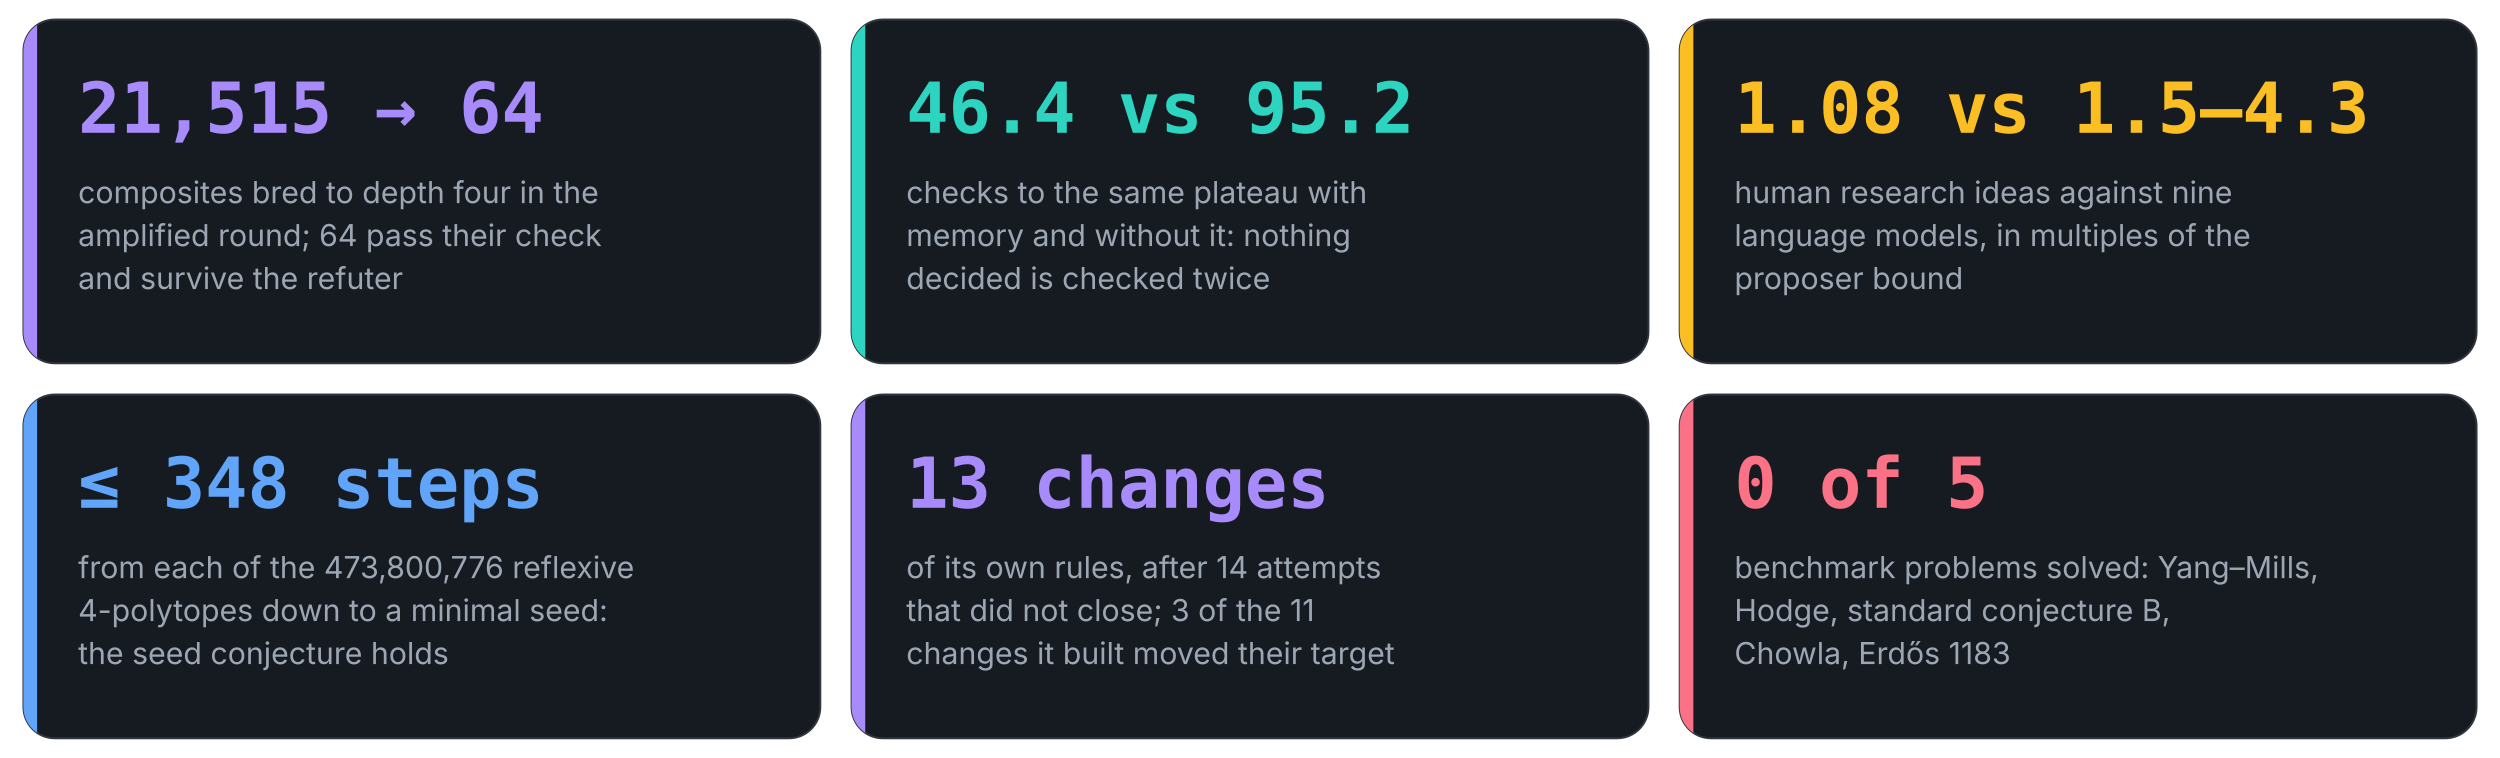
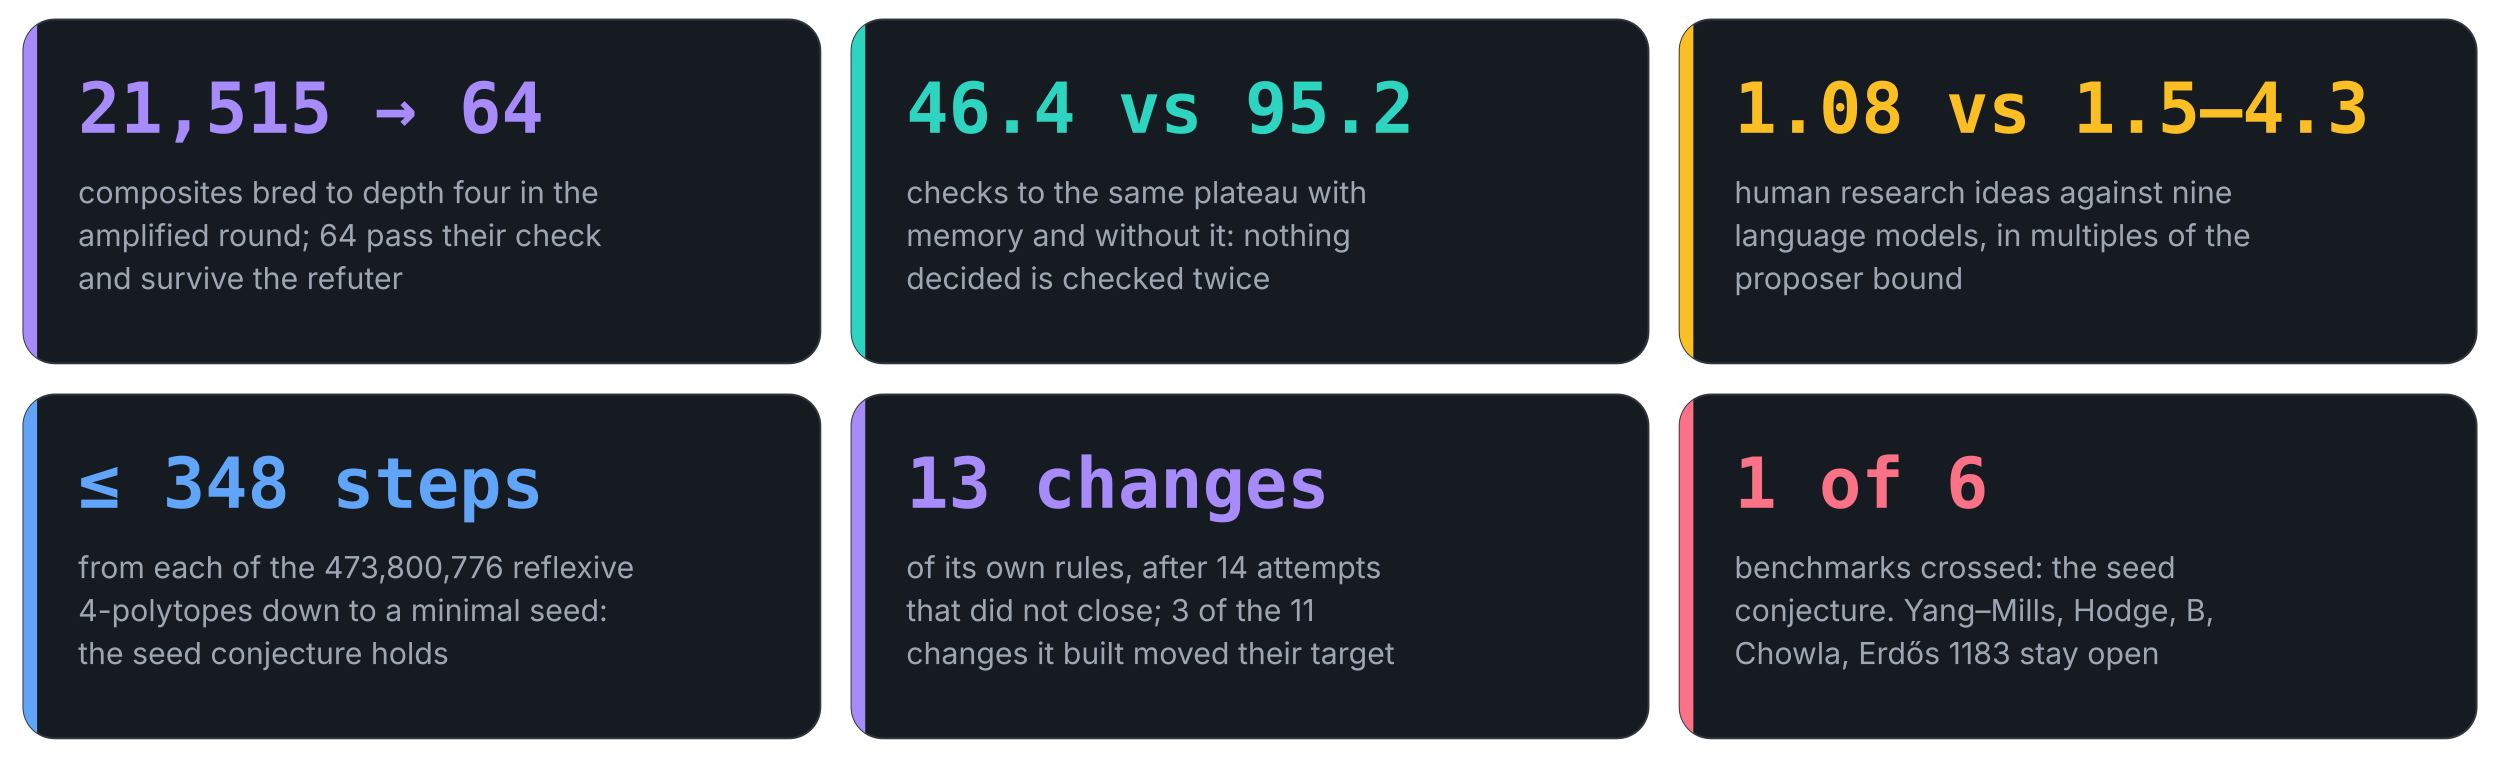
<svg xmlns="http://www.w3.org/2000/svg" viewBox="0 0 1280 388" width="1280" height="388" role="img" aria-label="Six numbers from the runs of Anaxia">
  <clipPath id="c0">
    <rect x="12.0" y="10.0" width="408.0" height="176.0" rx="16" />
  </clipPath>
  <rect x="12.0" y="10.0" width="408.0" height="176.0" rx="16" fill="#161b22" stroke="#30363d" />
  <rect x="12.0" y="10.0" width="7" height="176.0" fill="#a78bfa" clip-path="url(#c0)" />
  <text x="40.0" y="68.0" font-family="'JetBrains Mono', 'SFMono-Regular', Menlo, Consolas, monospace" font-size="36" font-weight="700" fill="#a78bfa" text-anchor="start">21,515 → 64</text>
  <text x="40.0" y="104.0" font-family="Inter, 'Segoe UI', Roboto, Helvetica, Arial, sans-serif" font-size="15.5" font-weight="400" fill="#9da7b3" text-anchor="start">composites bred to depth four in the</text>
  <text x="40.0" y="126.0" font-family="Inter, 'Segoe UI', Roboto, Helvetica, Arial, sans-serif" font-size="15.5" font-weight="400" fill="#9da7b3" text-anchor="start">amplified round; 64 pass their check</text>
  <text x="40.0" y="148.0" font-family="Inter, 'Segoe UI', Roboto, Helvetica, Arial, sans-serif" font-size="15.5" font-weight="400" fill="#9da7b3" text-anchor="start">and survive the refuter</text>
  <clipPath id="c1">
    <rect x="436.0" y="10.0" width="408.0" height="176.0" rx="16" />
  </clipPath>
  <rect x="436.0" y="10.0" width="408.0" height="176.0" rx="16" fill="#161b22" stroke="#30363d" />
  <rect x="436.0" y="10.0" width="7" height="176.0" fill="#2dd4bf" clip-path="url(#c1)" />
  <text x="464.0" y="68.0" font-family="'JetBrains Mono', 'SFMono-Regular', Menlo, Consolas, monospace" font-size="36" font-weight="700" fill="#2dd4bf" text-anchor="start">46.4 vs 95.2</text>
  <text x="464.0" y="104.0" font-family="Inter, 'Segoe UI', Roboto, Helvetica, Arial, sans-serif" font-size="15.5" font-weight="400" fill="#9da7b3" text-anchor="start">checks to the same plateau with</text>
  <text x="464.0" y="126.0" font-family="Inter, 'Segoe UI', Roboto, Helvetica, Arial, sans-serif" font-size="15.5" font-weight="400" fill="#9da7b3" text-anchor="start">memory and without it: nothing</text>
  <text x="464.0" y="148.0" font-family="Inter, 'Segoe UI', Roboto, Helvetica, Arial, sans-serif" font-size="15.5" font-weight="400" fill="#9da7b3" text-anchor="start">decided is checked twice</text>
  <clipPath id="c2">
    <rect x="860.0" y="10.0" width="408.0" height="176.0" rx="16" />
  </clipPath>
  <rect x="860.0" y="10.0" width="408.0" height="176.0" rx="16" fill="#161b22" stroke="#30363d" />
  <rect x="860.0" y="10.0" width="7" height="176.0" fill="#fbbf24" clip-path="url(#c2)" />
  <text x="888.0" y="68.0" font-family="'JetBrains Mono', 'SFMono-Regular', Menlo, Consolas, monospace" font-size="36" font-weight="700" fill="#fbbf24" text-anchor="start">1.08 vs 1.5–4.3</text>
  <text x="888.0" y="104.0" font-family="Inter, 'Segoe UI', Roboto, Helvetica, Arial, sans-serif" font-size="15.5" font-weight="400" fill="#9da7b3" text-anchor="start">human research ideas against nine</text>
  <text x="888.0" y="126.0" font-family="Inter, 'Segoe UI', Roboto, Helvetica, Arial, sans-serif" font-size="15.5" font-weight="400" fill="#9da7b3" text-anchor="start">language models, in multiples of the</text>
  <text x="888.0" y="148.0" font-family="Inter, 'Segoe UI', Roboto, Helvetica, Arial, sans-serif" font-size="15.5" font-weight="400" fill="#9da7b3" text-anchor="start">proposer bound</text>
  <clipPath id="c3">
    <rect x="12.0" y="202.0" width="408.0" height="176.0" rx="16" />
  </clipPath>
  <rect x="12.0" y="202.0" width="408.0" height="176.0" rx="16" fill="#161b22" stroke="#30363d" />
  <rect x="12.0" y="202.0" width="7" height="176.0" fill="#60a5fa" clip-path="url(#c3)" />
  <text x="40.0" y="260.0" font-family="'JetBrains Mono', 'SFMono-Regular', Menlo, Consolas, monospace" font-size="36" font-weight="700" fill="#60a5fa" text-anchor="start">≤ 348 steps</text>
  <text x="40.0" y="296.0" font-family="Inter, 'Segoe UI', Roboto, Helvetica, Arial, sans-serif" font-size="15.5" font-weight="400" fill="#9da7b3" text-anchor="start">from each of the 473,800,776 reflexive</text>
  <text x="40.0" y="318.0" font-family="Inter, 'Segoe UI', Roboto, Helvetica, Arial, sans-serif" font-size="15.5" font-weight="400" fill="#9da7b3" text-anchor="start">4-polytopes down to a minimal seed:</text>
  <text x="40.0" y="340.0" font-family="Inter, 'Segoe UI', Roboto, Helvetica, Arial, sans-serif" font-size="15.5" font-weight="400" fill="#9da7b3" text-anchor="start">the seed conjecture holds</text>
  <clipPath id="c4">
    <rect x="436.0" y="202.0" width="408.0" height="176.0" rx="16" />
  </clipPath>
  <rect x="436.0" y="202.0" width="408.0" height="176.0" rx="16" fill="#161b22" stroke="#30363d" />
  <rect x="436.0" y="202.0" width="7" height="176.0" fill="#a78bfa" clip-path="url(#c4)" />
  <text x="464.0" y="260.0" font-family="'JetBrains Mono', 'SFMono-Regular', Menlo, Consolas, monospace" font-size="36" font-weight="700" fill="#a78bfa" text-anchor="start">13 changes</text>
  <text x="464.0" y="296.0" font-family="Inter, 'Segoe UI', Roboto, Helvetica, Arial, sans-serif" font-size="15.5" font-weight="400" fill="#9da7b3" text-anchor="start">of its own rules, after 14 attempts</text>
  <text x="464.0" y="318.0" font-family="Inter, 'Segoe UI', Roboto, Helvetica, Arial, sans-serif" font-size="15.5" font-weight="400" fill="#9da7b3" text-anchor="start">that did not close; 3 of the 11</text>
  <text x="464.0" y="340.0" font-family="Inter, 'Segoe UI', Roboto, Helvetica, Arial, sans-serif" font-size="15.5" font-weight="400" fill="#9da7b3" text-anchor="start">changes it built moved their target</text>
  <clipPath id="c5">
    <rect x="860.0" y="202.0" width="408.0" height="176.0" rx="16" />
  </clipPath>
  <rect x="860.0" y="202.0" width="408.0" height="176.0" rx="16" fill="#161b22" stroke="#30363d" />
  <rect x="860.0" y="202.0" width="7" height="176.0" fill="#fb7185" clip-path="url(#c5)" />
-   <text x="888.0" y="260.0" font-family="'JetBrains Mono', 'SFMono-Regular', Menlo, Consolas, monospace" font-size="36" font-weight="700" fill="#fb7185" text-anchor="start">0 of 5</text>
-   <text x="888.0" y="296.0" font-family="Inter, 'Segoe UI', Roboto, Helvetica, Arial, sans-serif" font-size="15.5" font-weight="400" fill="#9da7b3" text-anchor="start">benchmark problems solved: Yang–Mills,</text>
-   <text x="888.0" y="318.0" font-family="Inter, 'Segoe UI', Roboto, Helvetica, Arial, sans-serif" font-size="15.5" font-weight="400" fill="#9da7b3" text-anchor="start">Hodge, standard conjecture B,</text>
-   <text x="888.0" y="340.0" font-family="Inter, 'Segoe UI', Roboto, Helvetica, Arial, sans-serif" font-size="15.5" font-weight="400" fill="#9da7b3" text-anchor="start">Chowla, Erdős 1183</text>
+   <text x="888.0" y="260.0" font-family="'JetBrains Mono', 'SFMono-Regular', Menlo, Consolas, monospace" font-size="36" font-weight="700" fill="#fb7185" text-anchor="start">1 of 6</text>
+   <text x="888.0" y="296.0" font-family="Inter, 'Segoe UI', Roboto, Helvetica, Arial, sans-serif" font-size="15.5" font-weight="400" fill="#9da7b3" text-anchor="start">benchmarks crossed: the seed</text>
+   <text x="888.0" y="318.0" font-family="Inter, 'Segoe UI', Roboto, Helvetica, Arial, sans-serif" font-size="15.5" font-weight="400" fill="#9da7b3" text-anchor="start">conjecture. Yang–Mills, Hodge, B,</text>
+   <text x="888.0" y="340.0" font-family="Inter, 'Segoe UI', Roboto, Helvetica, Arial, sans-serif" font-size="15.5" font-weight="400" fill="#9da7b3" text-anchor="start">Chowla, Erdős 1183 stay open</text>
</svg>
